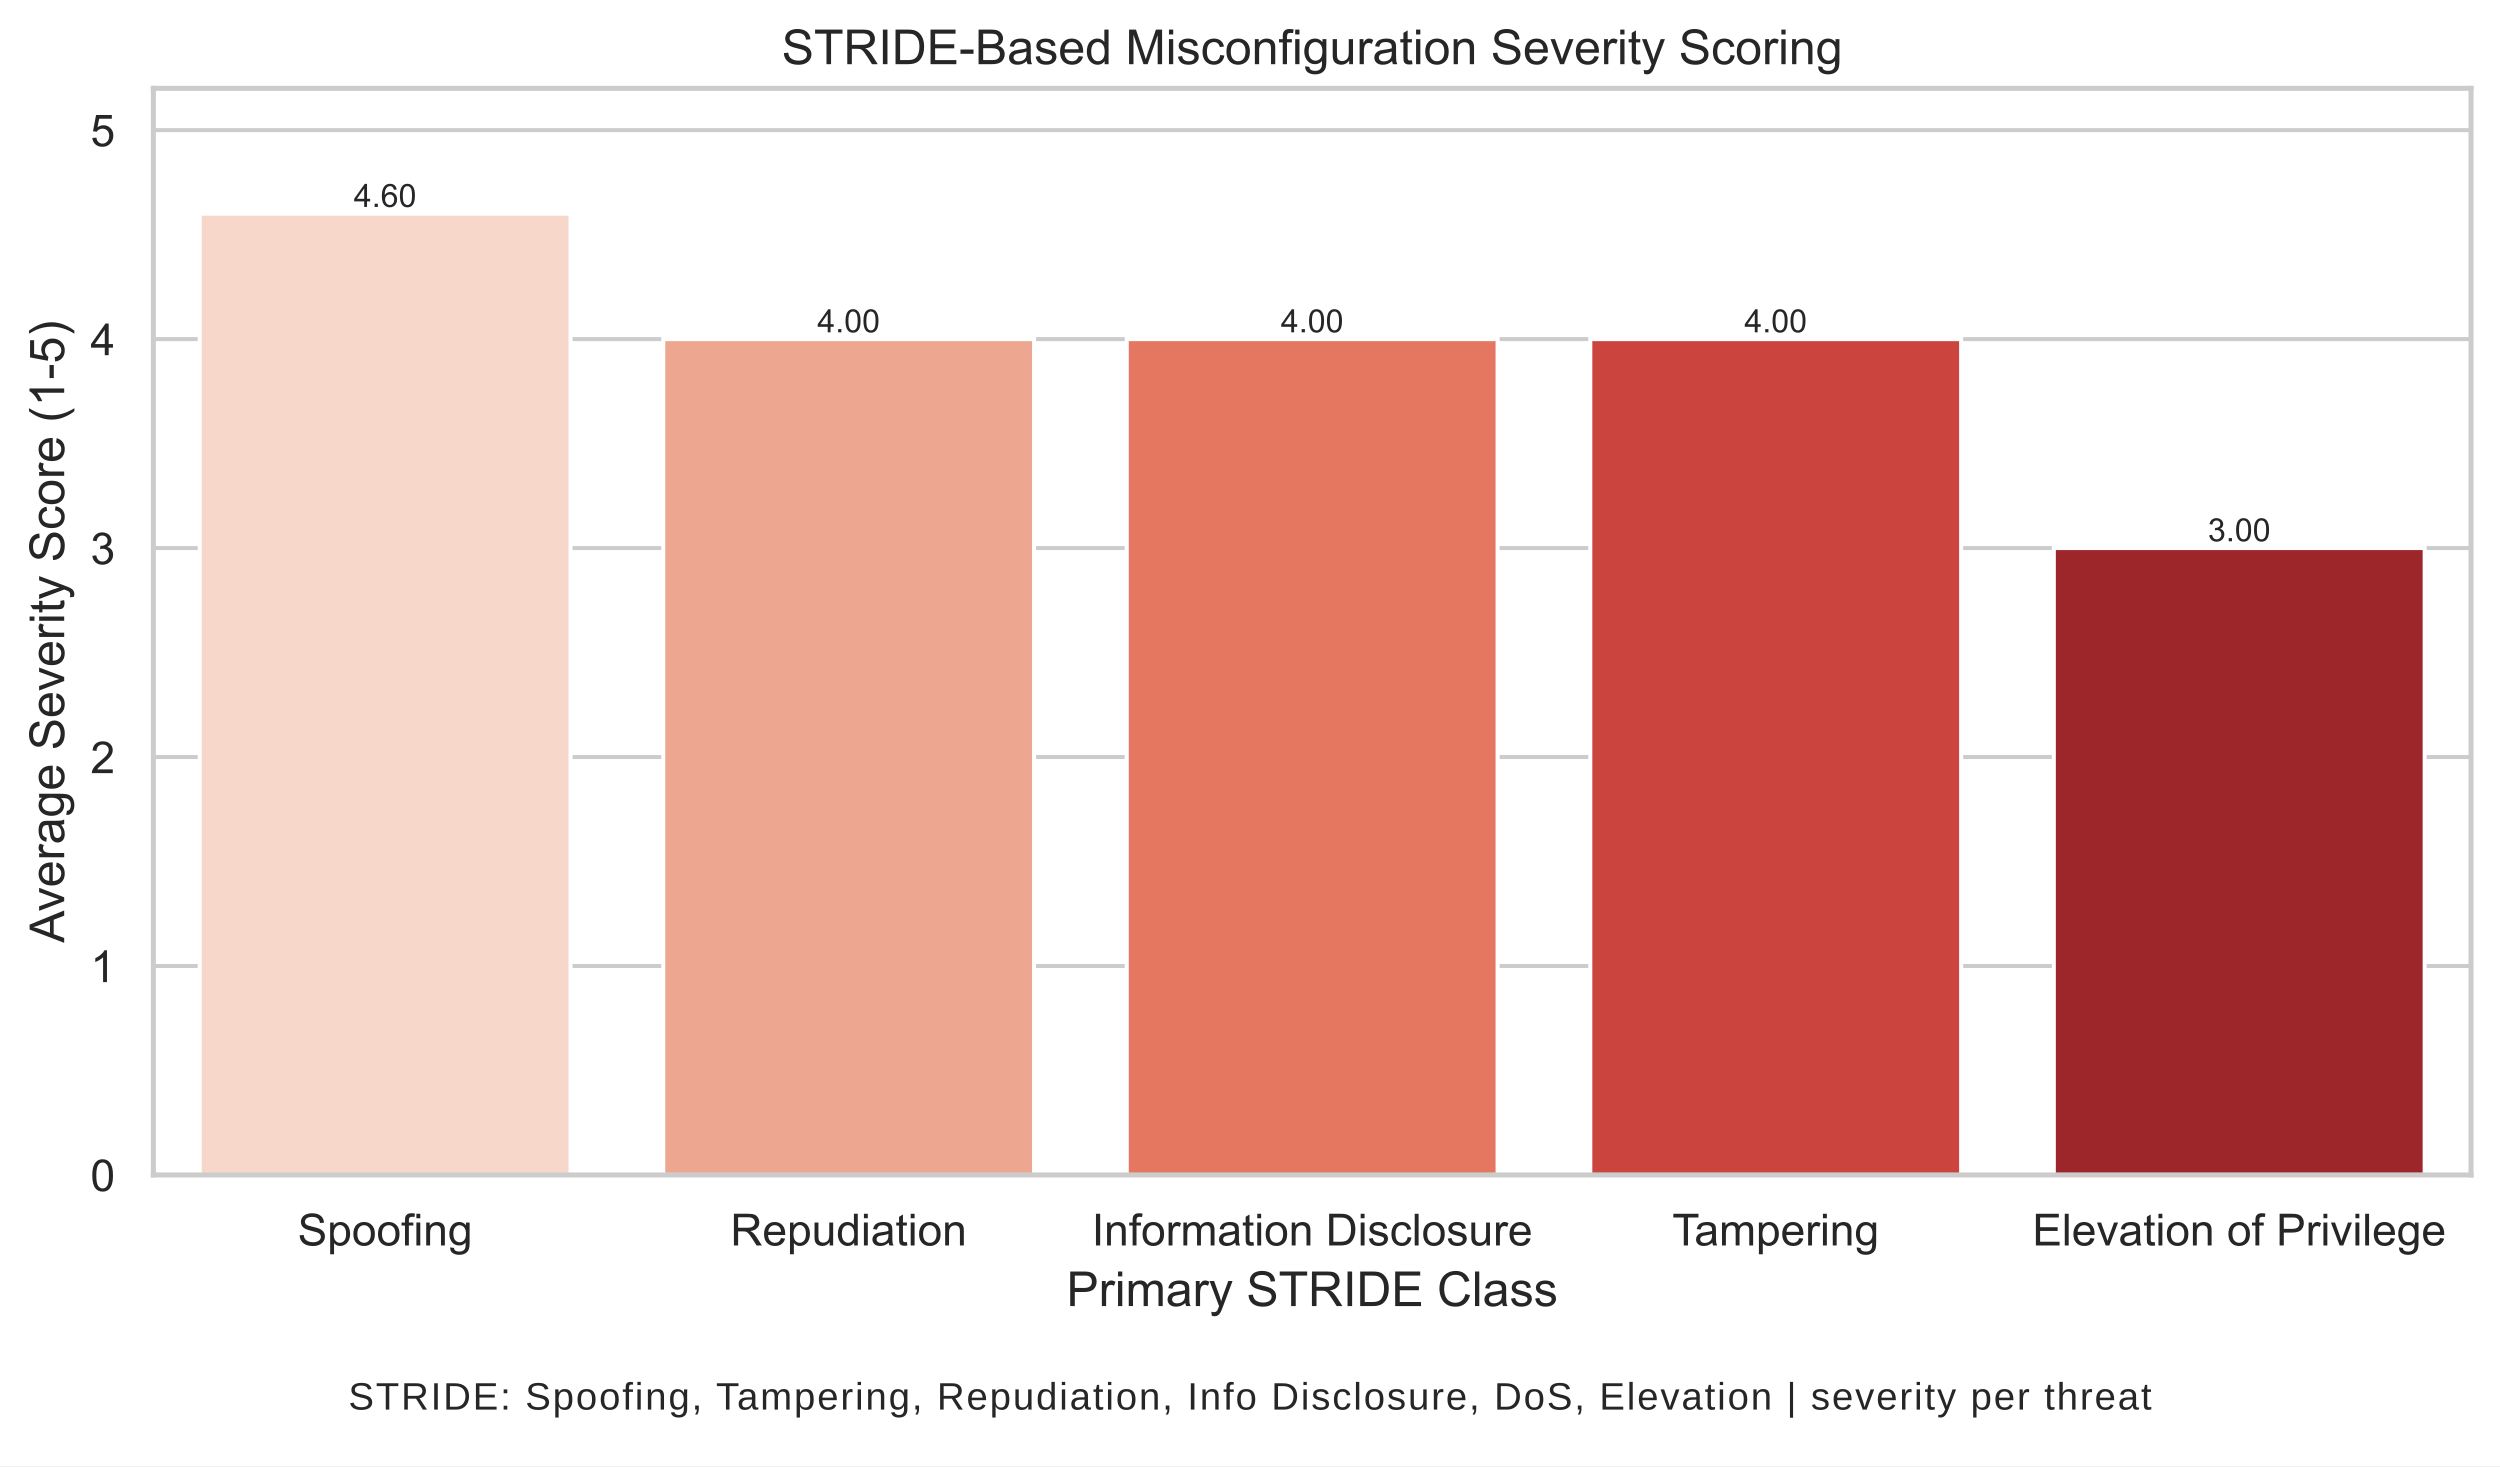
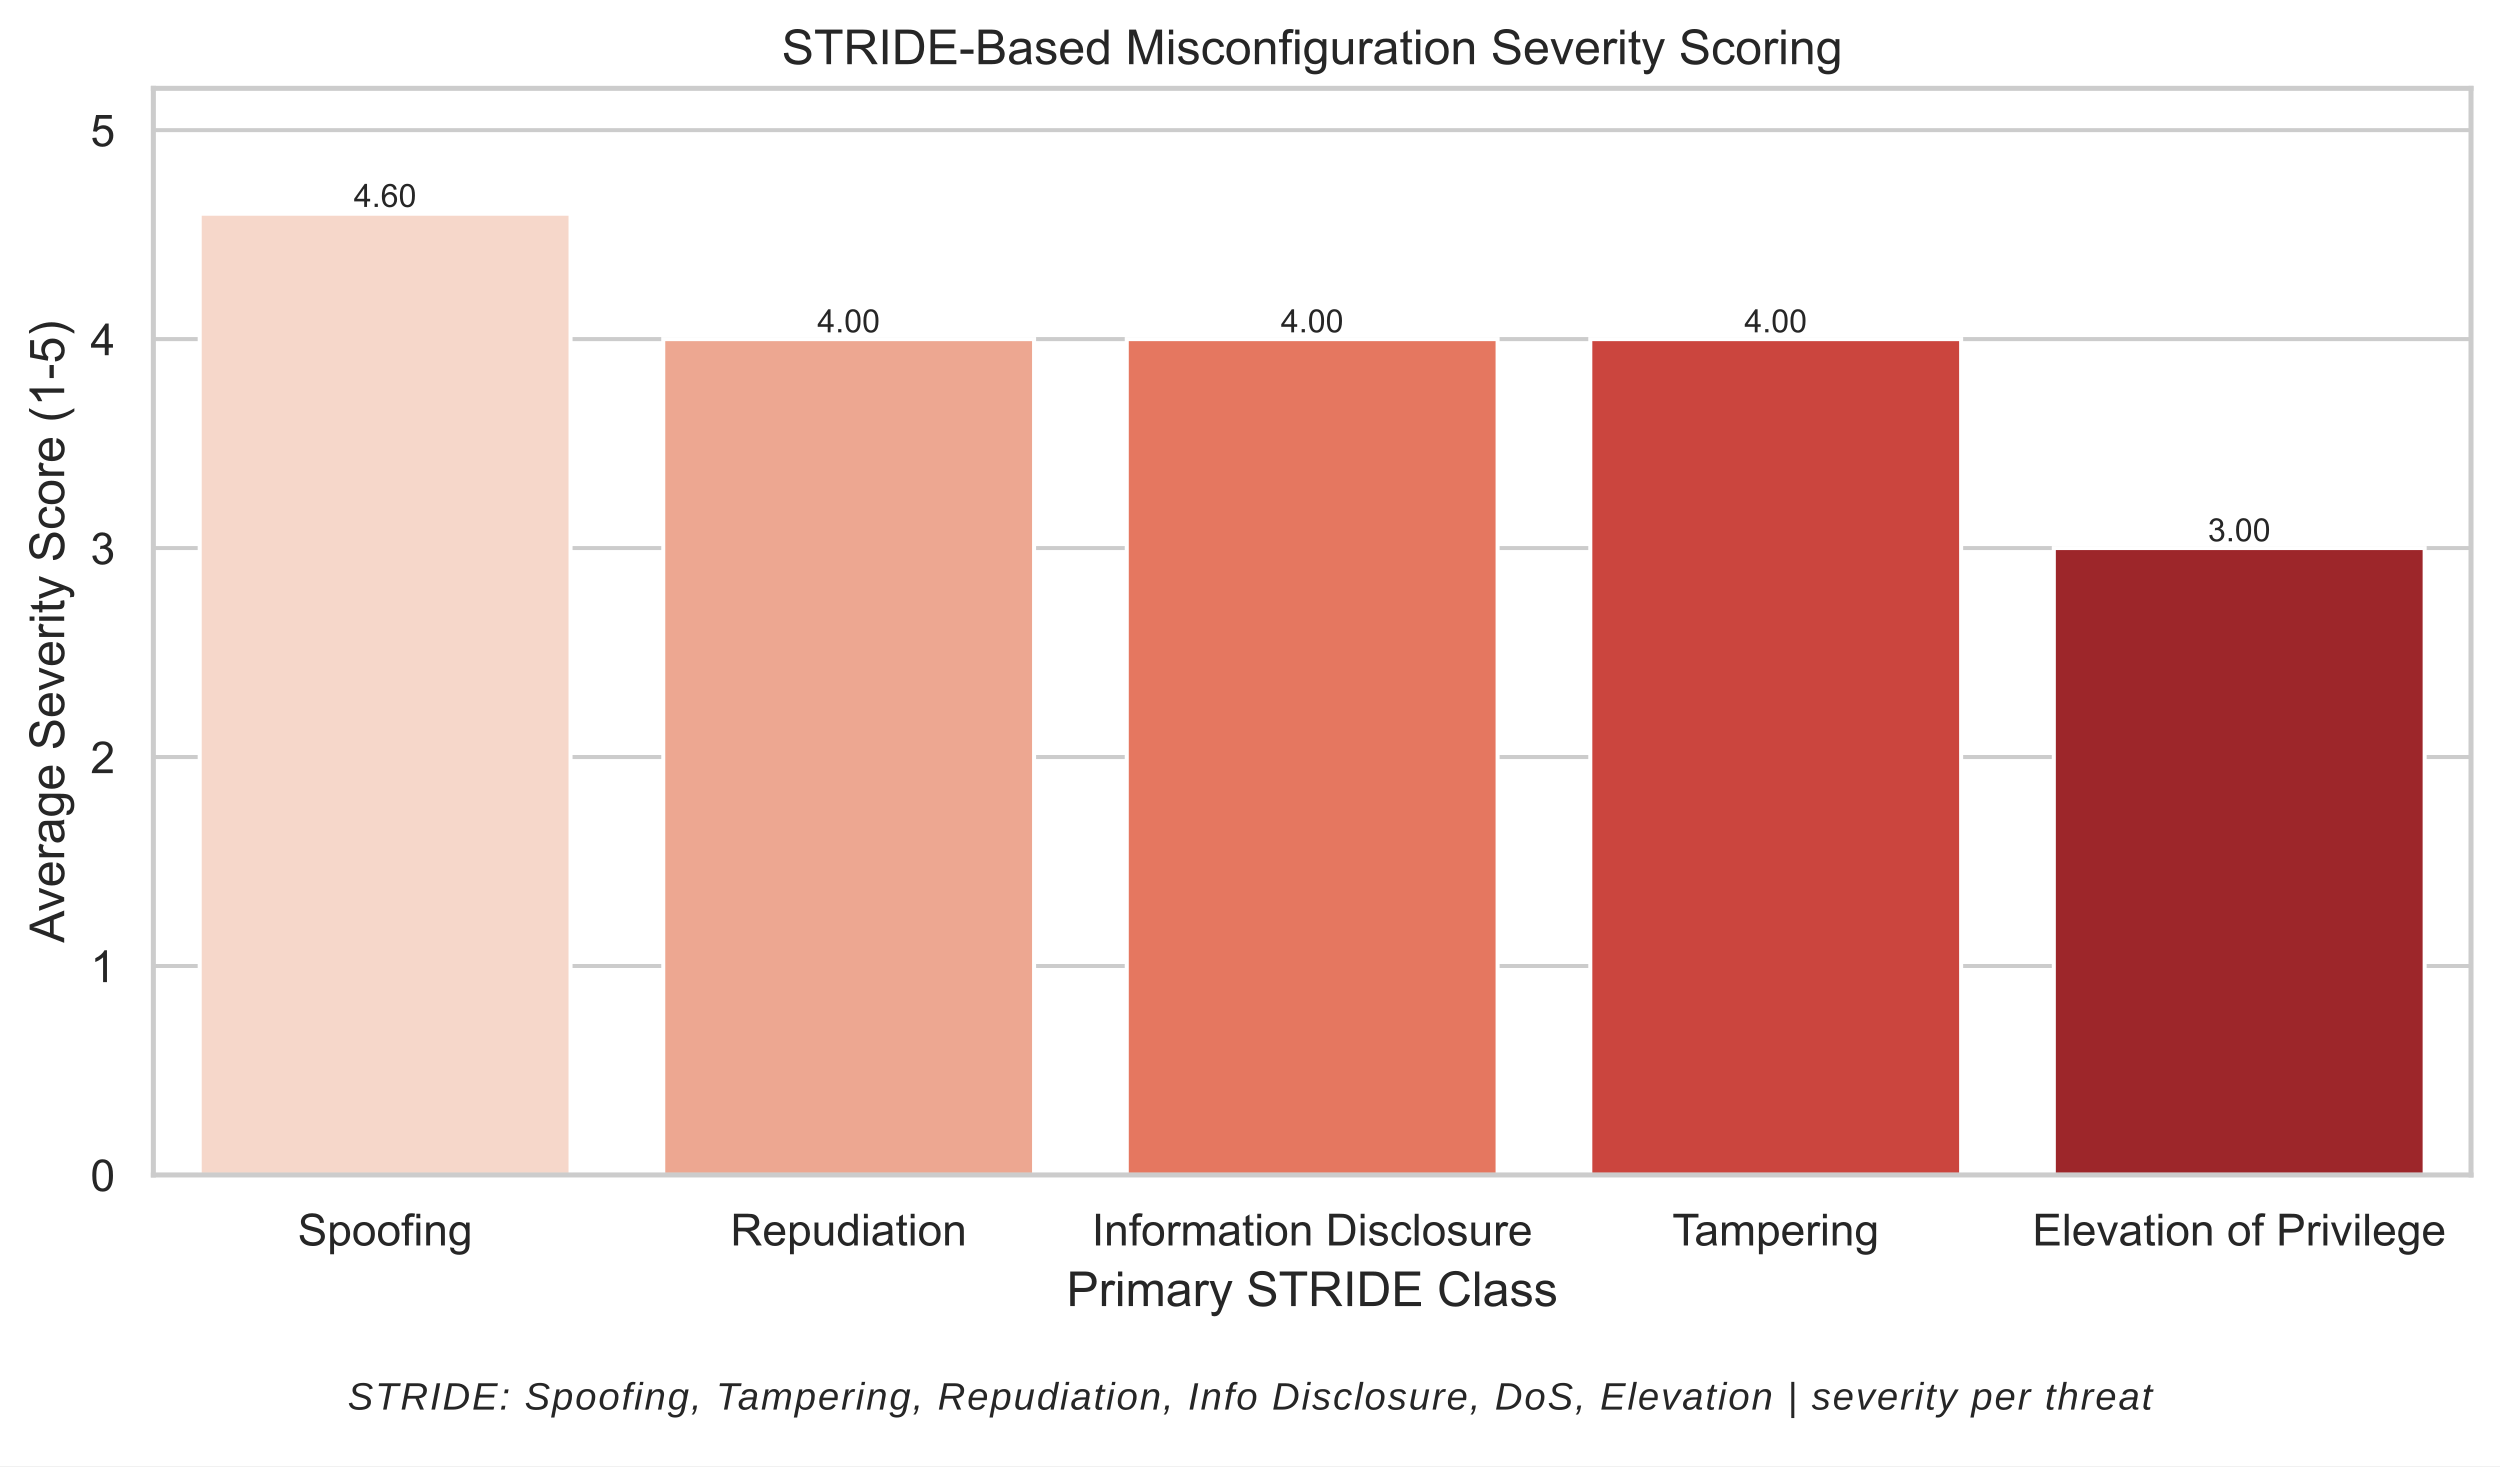
<svg xmlns="http://www.w3.org/2000/svg" xmlns:xlink="http://www.w3.org/1999/xlink" width="620.744pt" height="364.026pt" viewBox="0 0 620.744 364.026" version="1.1">
  <defs>
    <style type="text/css">*{stroke-linejoin: round; stroke-linecap: butt}</style>
  </defs>
  <g id="figure_1">
    <g id="patch_1">
      <path d="M 0 364.026  L 620.744 364.026  L 620.744 0  L 0 0  z " style="fill: #ffffff" />
    </g>
    <g id="axes_1">
      <g id="patch_2">
        <path d="M 38.079 291.74  L 613.544 291.74  L 613.544 21.936  L 38.079 21.936  z " style="fill: #ffffff" />
      </g>
      <g id="matplotlib.axis_1">
        <g id="xtick_1">
          <g id="text_1">
            <g style="fill: #262626" transform="translate(73.91427 309.2488) scale(0.11 -0.11)">
              <defs>
                <path id="ArialMT-36" d="M 288 1472  L 859 1522  Q 900 1178 1048 958  Q 1197 738 1509 602  Q 1822 466 2213 466  Q 2559 466 2825 569  Q 3091 672 3220 851  Q 3350 1031 3350 1244  Q 3350 1459 3225 1620  Q 3100 1781 2813 1891  Q 2628 1963 1997 2114  Q 1366 2266 1113 2400  Q 784 2572 623 2826  Q 463 3081 463 3397  Q 463 3744 659 4045  Q 856 4347 1234 4503  Q 1613 4659 2075 4659  Q 2584 4659 2973 4495  Q 3363 4331 3572 4012  Q 3781 3694 3797 3291  L 3216 3247  Q 3169 3681 2898 3903  Q 2628 4125 2100 4125  Q 1550 4125 1298 3923  Q 1047 3722 1047 3438  Q 1047 3191 1225 3031  Q 1400 2872 2139 2705  Q 2878 2538 3153 2413  Q 3553 2228 3743 1945  Q 3934 1663 3934 1294  Q 3934 928 3725 604  Q 3516 281 3123 101  Q 2731 -78 2241 -78  Q 1619 -78 1198 103  Q 778 284 539 648  Q 300 1013 288 1472  z " transform="scale(0.015625)" />
                <path id="ArialMT-53" d="M 422 -1272  L 422 3319  L 934 3319  L 934 2888  Q 1116 3141 1344 3267  Q 1572 3394 1897 3394  Q 2322 3394 2647 3175  Q 2972 2956 3137 2557  Q 3303 2159 3303 1684  Q 3303 1175 3120 767  Q 2938 359 2589 142  Q 2241 -75 1856 -75  Q 1575 -75 1351 44  Q 1128 163 984 344  L 984 -1272  L 422 -1272  z M 931 1641  Q 931 1000 1190 694  Q 1450 388 1819 388  Q 2194 388 2461 705  Q 2728 1022 2728 1688  Q 2728 2322 2467 2637  Q 2206 2953 1844 2953  Q 1484 2953 1207 2617  Q 931 2281 931 1641  z " transform="scale(0.015625)" />
                <path id="ArialMT-52" d="M 213 1659  Q 213 2581 725 3025  Q 1153 3394 1769 3394  Q 2453 3394 2887 2945  Q 3322 2497 3322 1706  Q 3322 1066 3130 698  Q 2938 331 2570 128  Q 2203 -75 1769 -75  Q 1072 -75 642 372  Q 213 819 213 1659  z M 791 1659  Q 791 1022 1069 705  Q 1347 388 1769 388  Q 2188 388 2466 706  Q 2744 1025 2744 1678  Q 2744 2294 2464 2611  Q 2184 2928 1769 2928  Q 1347 2928 1069 2612  Q 791 2297 791 1659  z " transform="scale(0.015625)" />
                <path id="ArialMT-49" d="M 556 0  L 556 2881  L 59 2881  L 59 3319  L 556 3319  L 556 3672  Q 556 4006 616 4169  Q 697 4388 901 4523  Q 1106 4659 1475 4659  Q 1713 4659 2000 4603  L 1916 4113  Q 1741 4144 1584 4144  Q 1328 4144 1222 4034  Q 1116 3925 1116 3625  L 1116 3319  L 1763 3319  L 1763 2881  L 1116 2881  L 1116 0  L 556 0  z " transform="scale(0.015625)" />
                <path id="ArialMT-4c" d="M 425 3934  L 425 4581  L 988 4581  L 988 3934  L 425 3934  z M 425 0  L 425 3319  L 988 3319  L 988 0  L 425 0  z " transform="scale(0.015625)" />
                <path id="ArialMT-51" d="M 422 0  L 422 3319  L 928 3319  L 928 2847  Q 1294 3394 1984 3394  Q 2284 3394 2536 3286  Q 2788 3178 2913 3003  Q 3038 2828 3088 2588  Q 3119 2431 3119 2041  L 3119 0  L 2556 0  L 2556 2019  Q 2556 2363 2490 2533  Q 2425 2703 2258 2804  Q 2091 2906 1866 2906  Q 1506 2906 1245 2678  Q 984 2450 984 1813  L 984 0  L 422 0  z " transform="scale(0.015625)" />
                <path id="ArialMT-4a" d="M 319 -275  L 866 -356  Q 900 -609 1056 -725  Q 1266 -881 1628 -881  Q 2019 -881 2231 -725  Q 2444 -569 2519 -288  Q 2563 -116 2559 434  Q 2191 0 1641 0  Q 956 0 581 494  Q 206 988 206 1678  Q 206 2153 378 2554  Q 550 2956 876 3175  Q 1203 3394 1644 3394  Q 2231 3394 2613 2919  L 2613 3319  L 3131 3319  L 3131 450  Q 3131 -325 2973 -648  Q 2816 -972 2473 -1159  Q 2131 -1347 1631 -1347  Q 1038 -1347 672 -1080  Q 306 -813 319 -275  z M 784 1719  Q 784 1066 1043 766  Q 1303 466 1694 466  Q 2081 466 2343 764  Q 2606 1063 2606 1700  Q 2606 2309 2336 2618  Q 2066 2928 1684 2928  Q 1309 2928 1046 2623  Q 784 2319 784 1719  z " transform="scale(0.015625)" />
              </defs>
              <use xlink:href="#ArialMT-36" />
              <use xlink:href="#ArialMT-53" transform="translate(66.70312 0)" />
              <use xlink:href="#ArialMT-52" transform="translate(122.3125 0)" />
              <use xlink:href="#ArialMT-52" transform="translate(177.9219 0)" />
              <use xlink:href="#ArialMT-49" transform="translate(233.5312 0)" />
              <use xlink:href="#ArialMT-4c" transform="translate(261.3125 0)" />
              <use xlink:href="#ArialMT-51" transform="translate(283.5312 0)" />
              <use xlink:href="#ArialMT-4a" transform="translate(339.1406 0)" />
            </g>
          </g>
        </g>
        <g id="xtick_2">
          <g id="text_2">
            <g style="fill: #262626" transform="translate(181.3649 309.2488) scale(0.11 -0.11)">
              <defs>
                <path id="ArialMT-35" d="M 503 0  L 503 4581  L 2534 4581  Q 3147 4581 3465 4457  Q 3784 4334 3975 4021  Q 4166 3709 4166 3331  Q 4166 2844 3850 2509  Q 3534 2175 2875 2084  Q 3116 1969 3241 1856  Q 3506 1613 3744 1247  L 4541 0  L 3778 0  L 3172 953  Q 2906 1366 2734 1584  Q 2563 1803 2427 1890  Q 2291 1978 2150 2013  Q 2047 2034 1813 2034  L 1109 2034  L 1109 0  L 503 0  z M 1109 2559  L 2413 2559  Q 2828 2559 3062 2645  Q 3297 2731 3419 2920  Q 3541 3109 3541 3331  Q 3541 3656 3305 3865  Q 3069 4075 2559 4075  L 1109 4075  L 1109 2559  z " transform="scale(0.015625)" />
                <path id="ArialMT-48" d="M 2694 1069  L 3275 997  Q 3138 488 2766 206  Q 2394 -75 1816 -75  Q 1088 -75 661 373  Q 234 822 234 1631  Q 234 2469 665 2931  Q 1097 3394 1784 3394  Q 2450 3394 2872 2941  Q 3294 2488 3294 1666  Q 3294 1616 3291 1516  L 816 1516  Q 847 969 1125 678  Q 1403 388 1819 388  Q 2128 388 2347 550  Q 2566 713 2694 1069  z M 847 1978  L 2700 1978  Q 2663 2397 2488 2606  Q 2219 2931 1791 2931  Q 1403 2931 1139 2672  Q 875 2413 847 1978  z " transform="scale(0.015625)" />
                <path id="ArialMT-58" d="M 2597 0  L 2597 488  Q 2209 -75 1544 -75  Q 1250 -75 995 37  Q 741 150 617 320  Q 494 491 444 738  Q 409 903 409 1263  L 409 3319  L 972 3319  L 972 1478  Q 972 1038 1006 884  Q 1059 663 1231 536  Q 1403 409 1656 409  Q 1909 409 2131 539  Q 2353 669 2445 892  Q 2538 1116 2538 1541  L 2538 3319  L 3100 3319  L 3100 0  L 2597 0  z " transform="scale(0.015625)" />
                <path id="ArialMT-47" d="M 2575 0  L 2575 419  Q 2259 -75 1647 -75  Q 1250 -75 917 144  Q 584 363 401 755  Q 219 1147 219 1656  Q 219 2153 384 2558  Q 550 2963 881 3178  Q 1213 3394 1622 3394  Q 1922 3394 2156 3267  Q 2391 3141 2538 2938  L 2538 4581  L 3097 4581  L 3097 0  L 2575 0  z M 797 1656  Q 797 1019 1065 703  Q 1334 388 1700 388  Q 2069 388 2326 689  Q 2584 991 2584 1609  Q 2584 2291 2321 2609  Q 2059 2928 1675 2928  Q 1300 2928 1048 2622  Q 797 2316 797 1656  z " transform="scale(0.015625)" />
                <path id="ArialMT-44" d="M 2588 409  Q 2275 144 1986 34  Q 1697 -75 1366 -75  Q 819 -75 525 192  Q 231 459 231 875  Q 231 1119 342 1320  Q 453 1522 633 1644  Q 813 1766 1038 1828  Q 1203 1872 1538 1913  Q 2219 1994 2541 2106  Q 2544 2222 2544 2253  Q 2544 2597 2384 2738  Q 2169 2928 1744 2928  Q 1347 2928 1158 2789  Q 969 2650 878 2297  L 328 2372  Q 403 2725 575 2942  Q 747 3159 1072 3276  Q 1397 3394 1825 3394  Q 2250 3394 2515 3294  Q 2781 3194 2906 3042  Q 3031 2891 3081 2659  Q 3109 2516 3109 2141  L 3109 1391  Q 3109 606 3145 398  Q 3181 191 3288 0  L 2700 0  Q 2613 175 2588 409  z M 2541 1666  Q 2234 1541 1622 1453  Q 1275 1403 1131 1340  Q 988 1278 909 1158  Q 831 1038 831 891  Q 831 666 1001 516  Q 1172 366 1500 366  Q 1825 366 2078 508  Q 2331 650 2450 897  Q 2541 1088 2541 1459  L 2541 1666  z " transform="scale(0.015625)" />
                <path id="ArialMT-57" d="M 1650 503  L 1731 6  Q 1494 -44 1306 -44  Q 1000 -44 831 53  Q 663 150 594 308  Q 525 466 525 972  L 525 2881  L 113 2881  L 113 3319  L 525 3319  L 525 4141  L 1084 4478  L 1084 3319  L 1650 3319  L 1650 2881  L 1084 2881  L 1084 941  Q 1084 700 1114 631  Q 1144 563 1211 522  Q 1278 481 1403 481  Q 1497 481 1650 503  z " transform="scale(0.015625)" />
              </defs>
              <use xlink:href="#ArialMT-35" />
              <use xlink:href="#ArialMT-48" transform="translate(72.21875 0)" />
              <use xlink:href="#ArialMT-53" transform="translate(127.8281 0)" />
              <use xlink:href="#ArialMT-58" transform="translate(183.4375 0)" />
              <use xlink:href="#ArialMT-47" transform="translate(239.0469 0)" />
              <use xlink:href="#ArialMT-4c" transform="translate(294.6562 0)" />
              <use xlink:href="#ArialMT-44" transform="translate(316.875 0)" />
              <use xlink:href="#ArialMT-57" transform="translate(372.4844 0)" />
              <use xlink:href="#ArialMT-4c" transform="translate(400.2656 0)" />
              <use xlink:href="#ArialMT-52" transform="translate(422.4844 0)" />
              <use xlink:href="#ArialMT-51" transform="translate(478.0938 0)" />
            </g>
          </g>
        </g>
        <g id="xtick_3">
          <g id="text_3">
            <g style="fill: #262626" transform="translate(271.0995 309.2488) scale(0.11 -0.11)">
              <defs>
                <path id="ArialMT-2c" d="M 597 0  L 597 4581  L 1203 4581  L 1203 0  L 597 0  z " transform="scale(0.015625)" />
                <path id="ArialMT-55" d="M 416 0  L 416 3319  L 922 3319  L 922 2816  Q 1116 3169 1280 3281  Q 1444 3394 1641 3394  Q 1925 3394 2219 3213  L 2025 2691  Q 1819 2813 1613 2813  Q 1428 2813 1281 2702  Q 1134 2591 1072 2394  Q 978 2094 978 1738  L 978 0  L 416 0  z " transform="scale(0.015625)" />
                <path id="ArialMT-50" d="M 422 0  L 422 3319  L 925 3319  L 925 2853  Q 1081 3097 1340 3245  Q 1600 3394 1931 3394  Q 2300 3394 2536 3241  Q 2772 3088 2869 2813  Q 3263 3394 3894 3394  Q 4388 3394 4653 3120  Q 4919 2847 4919 2278  L 4919 0  L 4359 0  L 4359 2091  Q 4359 2428 4304 2576  Q 4250 2725 4106 2815  Q 3963 2906 3769 2906  Q 3419 2906 3187 2673  Q 2956 2441 2956 1928  L 2956 0  L 2394 0  L 2394 2156  Q 2394 2531 2256 2718  Q 2119 2906 1806 2906  Q 1569 2906 1367 2781  Q 1166 2656 1075 2415  Q 984 2175 984 1722  L 984 0  L 422 0  z " transform="scale(0.015625)" />
                <path id="ArialMT-3" transform="scale(0.015625)" />
                <path id="ArialMT-27" d="M 494 0  L 494 4581  L 2072 4581  Q 2606 4581 2888 4516  Q 3281 4425 3559 4188  Q 3922 3881 4101 3404  Q 4281 2928 4281 2316  Q 4281 1794 4159 1391  Q 4038 988 3847 723  Q 3656 459 3429 307  Q 3203 156 2883 78  Q 2563 0 2147 0  L 494 0  z M 1100 541  L 2078 541  Q 2531 541 2789 625  Q 3047 709 3200 863  Q 3416 1078 3536 1442  Q 3656 1806 3656 2325  Q 3656 3044 3420 3430  Q 3184 3816 2847 3947  Q 2603 4041 2063 4041  L 1100 4041  L 1100 541  z " transform="scale(0.015625)" />
                <path id="ArialMT-56" d="M 197 991  L 753 1078  Q 800 744 1014 566  Q 1228 388 1613 388  Q 2000 388 2187 545  Q 2375 703 2375 916  Q 2375 1106 2209 1216  Q 2094 1291 1634 1406  Q 1016 1563 777 1677  Q 538 1791 414 1992  Q 291 2194 291 2438  Q 291 2659 392 2848  Q 494 3038 669 3163  Q 800 3259 1026 3326  Q 1253 3394 1513 3394  Q 1903 3394 2198 3281  Q 2494 3169 2634 2976  Q 2775 2784 2828 2463  L 2278 2388  Q 2241 2644 2061 2787  Q 1881 2931 1553 2931  Q 1166 2931 1000 2803  Q 834 2675 834 2503  Q 834 2394 903 2306  Q 972 2216 1119 2156  Q 1203 2125 1616 2013  Q 2213 1853 2448 1751  Q 2684 1650 2818 1456  Q 2953 1263 2953 975  Q 2953 694 2789 445  Q 2625 197 2315 61  Q 2006 -75 1616 -75  Q 969 -75 630 194  Q 291 463 197 991  z " transform="scale(0.015625)" />
                <path id="ArialMT-46" d="M 2588 1216  L 3141 1144  Q 3050 572 2676 248  Q 2303 -75 1759 -75  Q 1078 -75 664 370  Q 250 816 250 1647  Q 250 2184 428 2587  Q 606 2991 970 3192  Q 1334 3394 1763 3394  Q 2303 3394 2647 3120  Q 2991 2847 3088 2344  L 2541 2259  Q 2463 2594 2264 2762  Q 2066 2931 1784 2931  Q 1359 2931 1093 2626  Q 828 2322 828 1663  Q 828 994 1084 691  Q 1341 388 1753 388  Q 2084 388 2306 591  Q 2528 794 2588 1216  z " transform="scale(0.015625)" />
                <path id="ArialMT-4f" d="M 409 0  L 409 4581  L 972 4581  L 972 0  L 409 0  z " transform="scale(0.015625)" />
              </defs>
              <use xlink:href="#ArialMT-2c" />
              <use xlink:href="#ArialMT-51" transform="translate(27.78125 0)" />
              <use xlink:href="#ArialMT-49" transform="translate(83.39062 0)" />
              <use xlink:href="#ArialMT-52" transform="translate(111.1719 0)" />
              <use xlink:href="#ArialMT-55" transform="translate(166.7812 0)" />
              <use xlink:href="#ArialMT-50" transform="translate(200.0781 0)" />
              <use xlink:href="#ArialMT-44" transform="translate(283.375 0)" />
              <use xlink:href="#ArialMT-57" transform="translate(338.9844 0)" />
              <use xlink:href="#ArialMT-4c" transform="translate(366.7656 0)" />
              <use xlink:href="#ArialMT-52" transform="translate(388.9844 0)" />
              <use xlink:href="#ArialMT-51" transform="translate(444.5938 0)" />
              <use xlink:href="#ArialMT-3" transform="translate(500.2031 0)" />
              <use xlink:href="#ArialMT-27" transform="translate(527.9844 0)" />
              <use xlink:href="#ArialMT-4c" transform="translate(600.2031 0)" />
              <use xlink:href="#ArialMT-56" transform="translate(622.4219 0)" />
              <use xlink:href="#ArialMT-46" transform="translate(672.4219 0)" />
              <use xlink:href="#ArialMT-4f" transform="translate(722.4219 0)" />
              <use xlink:href="#ArialMT-52" transform="translate(744.6406 0)" />
              <use xlink:href="#ArialMT-56" transform="translate(800.25 0)" />
              <use xlink:href="#ArialMT-58" transform="translate(850.25 0)" />
              <use xlink:href="#ArialMT-55" transform="translate(905.8594 0)" />
              <use xlink:href="#ArialMT-48" transform="translate(939.1562 0)" />
            </g>
          </g>
        </g>
        <g id="xtick_4">
          <g id="text_4">
            <g style="fill: #262626" transform="translate(415.2274 309.2488) scale(0.11 -0.11)">
              <defs>
                <path id="ArialMT-37" d="M 1659 0  L 1659 4041  L 150 4041  L 150 4581  L 3781 4581  L 3781 4041  L 2266 4041  L 2266 0  L 1659 0  z " transform="scale(0.015625)" />
              </defs>
              <use xlink:href="#ArialMT-37" />
              <use xlink:href="#ArialMT-44" transform="translate(50 0)" />
              <use xlink:href="#ArialMT-50" transform="translate(105.6094 0)" />
              <use xlink:href="#ArialMT-53" transform="translate(188.9062 0)" />
              <use xlink:href="#ArialMT-48" transform="translate(244.5156 0)" />
              <use xlink:href="#ArialMT-55" transform="translate(300.125 0)" />
              <use xlink:href="#ArialMT-4c" transform="translate(333.4219 0)" />
              <use xlink:href="#ArialMT-51" transform="translate(355.6406 0)" />
              <use xlink:href="#ArialMT-4a" transform="translate(411.25 0)" />
            </g>
          </g>
        </g>
        <g id="xtick_5">
          <g id="text_5">
            <g style="fill: #262626" transform="translate(504.6389 309.2488) scale(0.11 -0.11)">
              <defs>
                <path id="ArialMT-28" d="M 506 0  L 506 4581  L 3819 4581  L 3819 4041  L 1113 4041  L 1113 2638  L 3647 2638  L 3647 2100  L 1113 2100  L 1113 541  L 3925 541  L 3925 0  L 506 0  z " transform="scale(0.015625)" />
                <path id="ArialMT-59" d="M 1344 0  L 81 3319  L 675 3319  L 1388 1331  Q 1503 1009 1600 663  Q 1675 925 1809 1294  L 2547 3319  L 3125 3319  L 1869 0  L 1344 0  z " transform="scale(0.015625)" />
                <path id="ArialMT-33" d="M 494 0  L 494 4581  L 2222 4581  Q 2678 4581 2919 4538  Q 3256 4481 3484 4323  Q 3713 4166 3852 3881  Q 3991 3597 3991 3256  Q 3991 2672 3619 2267  Q 3247 1863 2275 1863  L 1100 1863  L 1100 0  L 494 0  z M 1100 2403  L 2284 2403  Q 2872 2403 3119 2622  Q 3366 2841 3366 3238  Q 3366 3525 3220 3729  Q 3075 3934 2838 4000  Q 2684 4041 2272 4041  L 1100 4041  L 1100 2403  z " transform="scale(0.015625)" />
              </defs>
              <use xlink:href="#ArialMT-28" />
              <use xlink:href="#ArialMT-4f" transform="translate(66.70312 0)" />
              <use xlink:href="#ArialMT-48" transform="translate(88.92188 0)" />
              <use xlink:href="#ArialMT-59" transform="translate(144.5312 0)" />
              <use xlink:href="#ArialMT-44" transform="translate(194.5312 0)" />
              <use xlink:href="#ArialMT-57" transform="translate(250.1406 0)" />
              <use xlink:href="#ArialMT-4c" transform="translate(277.9219 0)" />
              <use xlink:href="#ArialMT-52" transform="translate(300.1406 0)" />
              <use xlink:href="#ArialMT-51" transform="translate(355.75 0)" />
              <use xlink:href="#ArialMT-3" transform="translate(411.3594 0)" />
              <use xlink:href="#ArialMT-52" transform="translate(439.1406 0)" />
              <use xlink:href="#ArialMT-49" transform="translate(494.75 0)" />
              <use xlink:href="#ArialMT-3" transform="translate(522.5312 0)" />
              <use xlink:href="#ArialMT-33" transform="translate(550.3125 0)" />
              <use xlink:href="#ArialMT-55" transform="translate(617.0156 0)" />
              <use xlink:href="#ArialMT-4c" transform="translate(650.3125 0)" />
              <use xlink:href="#ArialMT-59" transform="translate(672.5312 0)" />
              <use xlink:href="#ArialMT-4c" transform="translate(722.5312 0)" />
              <use xlink:href="#ArialMT-4f" transform="translate(744.75 0)" />
              <use xlink:href="#ArialMT-48" transform="translate(766.9688 0)" />
              <use xlink:href="#ArialMT-4a" transform="translate(822.5781 0)" />
              <use xlink:href="#ArialMT-48" transform="translate(878.1875 0)" />
            </g>
          </g>
        </g>
        <g id="text_6">
          <g style="fill: #262626" transform="translate(264.8076 324.3003) scale(0.12 -0.12)">
            <defs>
              <path id="ArialMT-5c" d="M 397 -1278  L 334 -750  Q 519 -800 656 -800  Q 844 -800 956 -737  Q 1069 -675 1141 -563  Q 1194 -478 1313 -144  Q 1328 -97 1363 -6  L 103 3319  L 709 3319  L 1400 1397  Q 1534 1031 1641 628  Q 1738 1016 1872 1384  L 2581 3319  L 3144 3319  L 1881 -56  Q 1678 -603 1566 -809  Q 1416 -1088 1222 -1217  Q 1028 -1347 759 -1347  Q 597 -1347 397 -1278  z " transform="scale(0.015625)" />
              <path id="ArialMT-26" d="M 3763 1606  L 4369 1453  Q 4178 706 3683 314  Q 3188 -78 2472 -78  Q 1731 -78 1267 223  Q 803 525 561 1097  Q 319 1669 319 2325  Q 319 3041 592 3573  Q 866 4106 1370 4382  Q 1875 4659 2481 4659  Q 3169 4659 3637 4309  Q 4106 3959 4291 3325  L 3694 3184  Q 3534 3684 3231 3912  Q 2928 4141 2469 4141  Q 1941 4141 1586 3887  Q 1231 3634 1087 3207  Q 944 2781 944 2328  Q 944 1744 1114 1308  Q 1284 872 1643 656  Q 2003 441 2422 441  Q 2931 441 3284 734  Q 3638 1028 3763 1606  z " transform="scale(0.015625)" />
            </defs>
            <use xlink:href="#ArialMT-33" />
            <use xlink:href="#ArialMT-55" transform="translate(66.70312 0)" />
            <use xlink:href="#ArialMT-4c" transform="translate(100 0)" />
            <use xlink:href="#ArialMT-50" transform="translate(122.2188 0)" />
            <use xlink:href="#ArialMT-44" transform="translate(205.5156 0)" />
            <use xlink:href="#ArialMT-55" transform="translate(261.125 0)" />
            <use xlink:href="#ArialMT-5c" transform="translate(294.4219 0)" />
            <use xlink:href="#ArialMT-3" transform="translate(344.4219 0)" />
            <use xlink:href="#ArialMT-36" transform="translate(372.2031 0)" />
            <use xlink:href="#ArialMT-37" transform="translate(438.9062 0)" />
            <use xlink:href="#ArialMT-35" transform="translate(499.9844 0)" />
            <use xlink:href="#ArialMT-2c" transform="translate(572.2031 0)" />
            <use xlink:href="#ArialMT-27" transform="translate(599.9844 0)" />
            <use xlink:href="#ArialMT-28" transform="translate(672.2031 0)" />
            <use xlink:href="#ArialMT-3" transform="translate(738.9062 0)" />
            <use xlink:href="#ArialMT-26" transform="translate(766.6875 0)" />
            <use xlink:href="#ArialMT-4f" transform="translate(838.9062 0)" />
            <use xlink:href="#ArialMT-44" transform="translate(861.125 0)" />
            <use xlink:href="#ArialMT-56" transform="translate(916.7344 0)" />
            <use xlink:href="#ArialMT-56" transform="translate(966.7344 0)" />
          </g>
        </g>
      </g>
      <g id="matplotlib.axis_2">
        <g id="ytick_1">
          <g id="line2d_1">
            <path d="M 38.079 291.74  L 613.544 291.74  " clip-path="url(#pe6b3392473)" style="fill: none; stroke: #cccccc; stroke-linecap: round" />
          </g>
          <g id="text_7">
            <g style="fill: #262626" transform="translate(22.46195 295.7446) scale(0.11 -0.11)">
              <defs>
                <path id="ArialMT-13" d="M 266 2259  Q 266 3072 433 3567  Q 600 4063 929 4331  Q 1259 4600 1759 4600  Q 2128 4600 2406 4451  Q 2684 4303 2865 4023  Q 3047 3744 3150 3342  Q 3253 2941 3253 2259  Q 3253 1453 3087 958  Q 2922 463 2592 192  Q 2263 -78 1759 -78  Q 1097 -78 719 397  Q 266 969 266 2259  z M 844 2259  Q 844 1131 1108 757  Q 1372 384 1759 384  Q 2147 384 2411 759  Q 2675 1134 2675 2259  Q 2675 3391 2411 3762  Q 2147 4134 1753 4134  Q 1366 4134 1134 3806  Q 844 3388 844 2259  z " transform="scale(0.015625)" />
              </defs>
              <use xlink:href="#ArialMT-13" />
            </g>
          </g>
        </g>
        <g id="ytick_2">
          <g id="line2d_2">
            <path d="M 38.079 239.855  L 613.544 239.855  " clip-path="url(#pe6b3392473)" style="fill: none; stroke: #cccccc; stroke-linecap: round" />
          </g>
          <g id="text_8">
            <g style="fill: #262626" transform="translate(22.46195 243.8592) scale(0.11 -0.11)">
              <defs>
                <path id="ArialMT-14" d="M 2384 0  L 1822 0  L 1822 3584  Q 1619 3391 1289 3197  Q 959 3003 697 2906  L 697 3450  Q 1169 3672 1522 3987  Q 1875 4303 2022 4600  L 2384 4600  L 2384 0  z " transform="scale(0.015625)" />
              </defs>
              <use xlink:href="#ArialMT-14" />
            </g>
          </g>
        </g>
        <g id="ytick_3">
          <g id="line2d_3">
            <path d="M 38.079 187.97  L 613.544 187.97  " clip-path="url(#pe6b3392473)" style="fill: none; stroke: #cccccc; stroke-linecap: round" />
          </g>
          <g id="text_9">
            <g style="fill: #262626" transform="translate(22.46195 191.9738) scale(0.11 -0.11)">
              <defs>
                <path id="ArialMT-15" d="M 3222 541  L 3222 0  L 194 0  Q 188 203 259 391  Q 375 700 629 1000  Q 884 1300 1366 1694  Q 2113 2306 2375 2664  Q 2638 3022 2638 3341  Q 2638 3675 2398 3904  Q 2159 4134 1775 4134  Q 1369 4134 1125 3890  Q 881 3647 878 3216  L 300 3275  Q 359 3922 746 4261  Q 1134 4600 1788 4600  Q 2447 4600 2831 4234  Q 3216 3869 3216 3328  Q 3216 3053 3103 2787  Q 2991 2522 2730 2228  Q 2469 1934 1863 1422  Q 1356 997 1212 845  Q 1069 694 975 541  L 3222 541  z " transform="scale(0.015625)" />
              </defs>
              <use xlink:href="#ArialMT-15" />
            </g>
          </g>
        </g>
        <g id="ytick_4">
          <g id="line2d_4">
            <path d="M 38.079 136.084  L 613.544 136.084  " clip-path="url(#pe6b3392473)" style="fill: none; stroke: #cccccc; stroke-linecap: round" />
          </g>
          <g id="text_10">
            <g style="fill: #262626" transform="translate(22.46195 140.0884) scale(0.11 -0.11)">
              <defs>
                <path id="ArialMT-16" d="M 269 1209  L 831 1284  Q 928 806 1161 595  Q 1394 384 1728 384  Q 2125 384 2398 659  Q 2672 934 2672 1341  Q 2672 1728 2419 1979  Q 2166 2231 1775 2231  Q 1616 2231 1378 2169  L 1441 2663  Q 1497 2656 1531 2656  Q 1891 2656 2178 2843  Q 2466 3031 2466 3422  Q 2466 3731 2256 3934  Q 2047 4138 1716 4138  Q 1388 4138 1169 3931  Q 950 3725 888 3313  L 325 3413  Q 428 3978 793 4289  Q 1159 4600 1703 4600  Q 2078 4600 2393 4439  Q 2709 4278 2876 4000  Q 3044 3722 3044 3409  Q 3044 3113 2884 2869  Q 2725 2625 2413 2481  Q 2819 2388 3044 2092  Q 3269 1797 3269 1353  Q 3269 753 2831 336  Q 2394 -81 1725 -81  Q 1122 -81 723 278  Q 325 638 269 1209  z " transform="scale(0.015625)" />
              </defs>
              <use xlink:href="#ArialMT-16" />
            </g>
          </g>
        </g>
        <g id="ytick_5">
          <g id="line2d_5">
            <path d="M 38.079 84.199  L 613.544 84.199  " clip-path="url(#pe6b3392473)" style="fill: none; stroke: #cccccc; stroke-linecap: round" />
          </g>
          <g id="text_11">
            <g style="fill: #262626" transform="translate(22.46195 88.20298) scale(0.11 -0.11)">
              <defs>
                <path id="ArialMT-17" d="M 2069 0  L 2069 1097  L 81 1097  L 81 1613  L 2172 4581  L 2631 4581  L 2631 1613  L 3250 1613  L 3250 1097  L 2631 1097  L 2631 0  L 2069 0  z M 2069 1613  L 2069 3678  L 634 1613  L 2069 1613  z " transform="scale(0.015625)" />
              </defs>
              <use xlink:href="#ArialMT-17" />
            </g>
          </g>
        </g>
        <g id="ytick_6">
          <g id="line2d_6">
            <path d="M 38.079 32.313  L 613.544 32.313  " clip-path="url(#pe6b3392473)" style="fill: none; stroke: #cccccc; stroke-linecap: round" />
          </g>
          <g id="text_12">
            <g style="fill: #262626" transform="translate(22.46195 36.31756) scale(0.11 -0.11)">
              <defs>
                <path id="ArialMT-18" d="M 266 1200  L 856 1250  Q 922 819 1161 601  Q 1400 384 1738 384  Q 2144 384 2425 690  Q 2706 997 2706 1503  Q 2706 1984 2436 2262  Q 2166 2541 1728 2541  Q 1456 2541 1237 2417  Q 1019 2294 894 2097  L 366 2166  L 809 4519  L 3088 4519  L 3088 3981  L 1259 3981  L 1013 2750  Q 1425 3038 1878 3038  Q 2478 3038 2890 2622  Q 3303 2206 3303 1553  Q 3303 931 2941 478  Q 2500 -78 1738 -78  Q 1113 -78 717 272  Q 322 622 266 1200  z " transform="scale(0.015625)" />
              </defs>
              <use xlink:href="#ArialMT-18" />
            </g>
          </g>
        </g>
        <g id="text_13">
          <g style="fill: #262626" transform="translate(15.93633 234.0893) rotate(-90) scale(0.12 -0.12)">
            <defs>
              <path id="ArialMT-24" d="M -9 0  L 1750 4581  L 2403 4581  L 4278 0  L 3588 0  L 3053 1388  L 1138 1388  L 634 0  L -9 0  z M 1313 1881  L 2866 1881  L 2388 3150  Q 2169 3728 2063 4100  Q 1975 3659 1816 3225  L 1313 1881  z " transform="scale(0.015625)" />
              <path id="ArialMT-b" d="M 1497 -1347  Q 1031 -759 709 28  Q 388 816 388 1659  Q 388 2403 628 3084  Q 909 3875 1497 4659  L 1900 4659  Q 1522 4009 1400 3731  Q 1209 3300 1100 2831  Q 966 2247 966 1656  Q 966 153 1900 -1347  L 1497 -1347  z " transform="scale(0.015625)" />
              <path id="ArialMT-10" d="M 203 1375  L 203 1941  L 1931 1941  L 1931 1375  L 203 1375  z " transform="scale(0.015625)" />
              <path id="ArialMT-c" d="M 791 -1347  L 388 -1347  Q 1322 153 1322 1656  Q 1322 2244 1188 2822  Q 1081 3291 891 3722  Q 769 4003 388 4659  L 791 4659  Q 1378 3875 1659 3084  Q 1900 2403 1900 1659  Q 1900 816 1576 28  Q 1253 -759 791 -1347  z " transform="scale(0.015625)" />
            </defs>
            <use xlink:href="#ArialMT-24" />
            <use xlink:href="#ArialMT-59" transform="translate(64.89062 0)" />
            <use xlink:href="#ArialMT-48" transform="translate(114.8906 0)" />
            <use xlink:href="#ArialMT-55" transform="translate(170.5 0)" />
            <use xlink:href="#ArialMT-44" transform="translate(203.7969 0)" />
            <use xlink:href="#ArialMT-4a" transform="translate(259.4062 0)" />
            <use xlink:href="#ArialMT-48" transform="translate(315.0156 0)" />
            <use xlink:href="#ArialMT-3" transform="translate(370.625 0)" />
            <use xlink:href="#ArialMT-36" transform="translate(398.4062 0)" />
            <use xlink:href="#ArialMT-48" transform="translate(465.1094 0)" />
            <use xlink:href="#ArialMT-59" transform="translate(520.7188 0)" />
            <use xlink:href="#ArialMT-48" transform="translate(570.7188 0)" />
            <use xlink:href="#ArialMT-55" transform="translate(626.3281 0)" />
            <use xlink:href="#ArialMT-4c" transform="translate(659.625 0)" />
            <use xlink:href="#ArialMT-57" transform="translate(681.8438 0)" />
            <use xlink:href="#ArialMT-5c" transform="translate(709.625 0)" />
            <use xlink:href="#ArialMT-3" transform="translate(759.625 0)" />
            <use xlink:href="#ArialMT-36" transform="translate(787.4062 0)" />
            <use xlink:href="#ArialMT-46" transform="translate(854.1094 0)" />
            <use xlink:href="#ArialMT-52" transform="translate(904.1094 0)" />
            <use xlink:href="#ArialMT-55" transform="translate(959.7188 0)" />
            <use xlink:href="#ArialMT-48" transform="translate(993.0156 0)" />
            <use xlink:href="#ArialMT-3" transform="translate(1048.625 0)" />
            <use xlink:href="#ArialMT-b" transform="translate(1076.406 0)" />
            <use xlink:href="#ArialMT-14" transform="translate(1109.703 0)" />
            <use xlink:href="#ArialMT-10" transform="translate(1165.312 0)" />
            <use xlink:href="#ArialMT-18" transform="translate(1198.609 0)" />
            <use xlink:href="#ArialMT-c" transform="translate(1254.219 0)" />
          </g>
        </g>
      </g>
      <g id="patch_3">
        <path d="M 49.588 291.74  L 141.663 291.74  L 141.663 53.068  L 49.588 53.068  z " clip-path="url(#pe6b3392473)" style="fill: #f6d7ca; stroke: #ffffff; stroke-linejoin: miter" />
      </g>
      <g id="patch_4">
        <path d="M 164.681 291.74  L 256.756 291.74  L 256.756 84.199  L 164.681 84.199  z " clip-path="url(#pe6b3392473)" style="fill: #eda791; stroke: #ffffff; stroke-linejoin: miter" />
      </g>
      <g id="patch_5">
        <path d="M 279.774 291.74  L 371.849 291.74  L 371.849 84.199  L 279.774 84.199  z " clip-path="url(#pe6b3392473)" style="fill: #e57760; stroke: #ffffff; stroke-linejoin: miter" />
      </g>
      <g id="patch_6">
        <path d="M 394.867 291.74  L 486.942 291.74  L 486.942 84.199  L 394.867 84.199  z " clip-path="url(#pe6b3392473)" style="fill: #cb453e; stroke: #ffffff; stroke-linejoin: miter" />
      </g>
      <g id="patch_7">
        <path d="M 509.961 291.74  L 602.035 291.74  L 602.035 136.084  L 509.961 136.084  z " clip-path="url(#pe6b3392473)" style="fill: #9d262a; stroke: #ffffff; stroke-linejoin: miter" />
      </g>
      <g id="line2d_7">
        <path clip-path="url(#pe6b3392473)" style="fill: none; stroke: #424242; stroke-width: 2.25; stroke-linecap: round" />
      </g>
      <g id="line2d_8">
        <path clip-path="url(#pe6b3392473)" style="fill: none; stroke: #424242; stroke-width: 2.25; stroke-linecap: round" />
      </g>
      <g id="line2d_9">
        <path clip-path="url(#pe6b3392473)" style="fill: none; stroke: #424242; stroke-width: 2.25; stroke-linecap: round" />
      </g>
      <g id="line2d_10">
        <path clip-path="url(#pe6b3392473)" style="fill: none; stroke: #424242; stroke-width: 2.25; stroke-linecap: round" />
      </g>
      <g id="line2d_11">
        <path clip-path="url(#pe6b3392473)" style="fill: none; stroke: #424242; stroke-width: 2.25; stroke-linecap: round" />
      </g>
      <g id="patch_8">
        <path d="M 38.079 291.74  L 38.079 21.936  " style="fill: none; stroke: #cccccc; stroke-width: 1.25; stroke-linejoin: miter; stroke-linecap: square" />
      </g>
      <g id="patch_9">
        <path d="M 613.544 291.74  L 613.544 21.936  " style="fill: none; stroke: #cccccc; stroke-width: 1.25; stroke-linejoin: miter; stroke-linecap: square" />
      </g>
      <g id="patch_10">
        <path d="M 38.079 291.74  L 613.544 291.74  " style="fill: none; stroke: #cccccc; stroke-width: 1.25; stroke-linejoin: miter; stroke-linecap: square" />
      </g>
      <g id="patch_11">
        <path d="M 38.079 21.936  L 613.544 21.936  " style="fill: none; stroke: #cccccc; stroke-width: 1.25; stroke-linejoin: miter; stroke-linecap: square" />
      </g>
      <g id="text_14">
        <g style="fill: #262626" transform="translate(87.84114 51.38398) scale(0.08 -0.08)">
          <defs>
            <path id="ArialMT-11" d="M 581 0  L 581 641  L 1222 641  L 1222 0  L 581 0  z " transform="scale(0.015625)" />
            <path id="ArialMT-19" d="M 3184 3459  L 2625 3416  Q 2550 3747 2413 3897  Q 2184 4138 1850 4138  Q 1581 4138 1378 3988  Q 1113 3794 959 3422  Q 806 3050 800 2363  Q 1003 2672 1297 2822  Q 1591 2972 1913 2972  Q 2475 2972 2870 2558  Q 3266 2144 3266 1488  Q 3266 1056 3080 686  Q 2894 316 2569 119  Q 2244 -78 1831 -78  Q 1128 -78 684 439  Q 241 956 241 2144  Q 241 3472 731 4075  Q 1159 4600 1884 4600  Q 2425 4600 2770 4297  Q 3116 3994 3184 3459  z M 888 1484  Q 888 1194 1011 928  Q 1134 663 1356 523  Q 1578 384 1822 384  Q 2178 384 2434 671  Q 2691 959 2691 1453  Q 2691 1928 2437 2201  Q 2184 2475 1800 2475  Q 1419 2475 1153 2201  Q 888 1928 888 1484  z " transform="scale(0.015625)" />
          </defs>
          <use xlink:href="#ArialMT-17" />
          <use xlink:href="#ArialMT-11" transform="translate(55.60938 0)" />
          <use xlink:href="#ArialMT-19" transform="translate(83.39062 0)" />
          <use xlink:href="#ArialMT-13" transform="translate(139 0)" />
        </g>
      </g>
      <g id="text_15">
        <g style="fill: #262626" transform="translate(202.9342 82.51523) scale(0.08 -0.08)">
          <use xlink:href="#ArialMT-17" />
          <use xlink:href="#ArialMT-11" transform="translate(55.60938 0)" />
          <use xlink:href="#ArialMT-13" transform="translate(83.39062 0)" />
          <use xlink:href="#ArialMT-13" transform="translate(139 0)" />
        </g>
      </g>
      <g id="text_16">
        <g style="fill: #262626" transform="translate(318.0273 82.51523) scale(0.08 -0.08)">
          <use xlink:href="#ArialMT-17" />
          <use xlink:href="#ArialMT-11" transform="translate(55.60938 0)" />
          <use xlink:href="#ArialMT-13" transform="translate(83.39062 0)" />
          <use xlink:href="#ArialMT-13" transform="translate(139 0)" />
        </g>
      </g>
      <g id="text_17">
        <g style="fill: #262626" transform="translate(433.1203 82.51523) scale(0.08 -0.08)">
          <use xlink:href="#ArialMT-17" />
          <use xlink:href="#ArialMT-11" transform="translate(55.60938 0)" />
          <use xlink:href="#ArialMT-13" transform="translate(83.39062 0)" />
          <use xlink:href="#ArialMT-13" transform="translate(139 0)" />
        </g>
      </g>
      <g id="text_18">
        <g style="fill: #262626" transform="translate(548.2134 134.4007) scale(0.08 -0.08)">
          <use xlink:href="#ArialMT-16" />
          <use xlink:href="#ArialMT-11" transform="translate(55.60938 0)" />
          <use xlink:href="#ArialMT-13" transform="translate(83.39062 0)" />
          <use xlink:href="#ArialMT-13" transform="translate(139 0)" />
        </g>
      </g>
      <g id="text_19">
        <g style="fill: #262626" transform="translate(194.0985 15.93633) scale(0.12 -0.12)">
          <defs>
            <path id="ArialMT-25" d="M 469 0  L 469 4581  L 2188 4581  Q 2713 4581 3030 4442  Q 3347 4303 3526 4014  Q 3706 3725 3706 3409  Q 3706 3116 3547 2856  Q 3388 2597 3066 2438  Q 3481 2316 3704 2022  Q 3928 1728 3928 1328  Q 3928 1006 3792 729  Q 3656 453 3456 303  Q 3256 153 2954 76  Q 2653 0 2216 0  L 469 0  z M 1075 2656  L 2066 2656  Q 2469 2656 2644 2709  Q 2875 2778 2992 2937  Q 3109 3097 3109 3338  Q 3109 3566 3000 3739  Q 2891 3913 2687 3977  Q 2484 4041 1991 4041  L 1075 4041  L 1075 2656  z M 1075 541  L 2216 541  Q 2509 541 2628 563  Q 2838 600 2978 687  Q 3119 775 3209 942  Q 3300 1109 3300 1328  Q 3300 1584 3169 1773  Q 3038 1963 2805 2039  Q 2572 2116 2134 2116  L 1075 2116  L 1075 541  z " transform="scale(0.015625)" />
            <path id="ArialMT-30" d="M 475 0  L 475 4581  L 1388 4581  L 2472 1338  Q 2622 884 2691 659  Q 2769 909 2934 1394  L 4031 4581  L 4847 4581  L 4847 0  L 4263 0  L 4263 3834  L 2931 0  L 2384 0  L 1059 3900  L 1059 0  L 475 0  z " transform="scale(0.015625)" />
          </defs>
          <use xlink:href="#ArialMT-36" />
          <use xlink:href="#ArialMT-37" transform="translate(66.70312 0)" />
          <use xlink:href="#ArialMT-35" transform="translate(127.7812 0)" />
          <use xlink:href="#ArialMT-2c" transform="translate(200 0)" />
          <use xlink:href="#ArialMT-27" transform="translate(227.7812 0)" />
          <use xlink:href="#ArialMT-28" transform="translate(300 0)" />
          <use xlink:href="#ArialMT-10" transform="translate(366.7031 0)" />
          <use xlink:href="#ArialMT-25" transform="translate(400 0)" />
          <use xlink:href="#ArialMT-44" transform="translate(466.7031 0)" />
          <use xlink:href="#ArialMT-56" transform="translate(522.3125 0)" />
          <use xlink:href="#ArialMT-48" transform="translate(572.3125 0)" />
          <use xlink:href="#ArialMT-47" transform="translate(627.9219 0)" />
          <use xlink:href="#ArialMT-3" transform="translate(683.5312 0)" />
          <use xlink:href="#ArialMT-30" transform="translate(711.3125 0)" />
          <use xlink:href="#ArialMT-4c" transform="translate(794.6094 0)" />
          <use xlink:href="#ArialMT-56" transform="translate(816.8281 0)" />
          <use xlink:href="#ArialMT-46" transform="translate(866.8281 0)" />
          <use xlink:href="#ArialMT-52" transform="translate(916.8281 0)" />
          <use xlink:href="#ArialMT-51" transform="translate(972.4375 0)" />
          <use xlink:href="#ArialMT-49" transform="translate(1028.047 0)" />
          <use xlink:href="#ArialMT-4c" transform="translate(1055.828 0)" />
          <use xlink:href="#ArialMT-4a" transform="translate(1078.047 0)" />
          <use xlink:href="#ArialMT-58" transform="translate(1133.656 0)" />
          <use xlink:href="#ArialMT-55" transform="translate(1189.266 0)" />
          <use xlink:href="#ArialMT-44" transform="translate(1222.562 0)" />
          <use xlink:href="#ArialMT-57" transform="translate(1278.172 0)" />
          <use xlink:href="#ArialMT-4c" transform="translate(1305.953 0)" />
          <use xlink:href="#ArialMT-52" transform="translate(1328.172 0)" />
          <use xlink:href="#ArialMT-51" transform="translate(1383.781 0)" />
          <use xlink:href="#ArialMT-3" transform="translate(1439.391 0)" />
          <use xlink:href="#ArialMT-36" transform="translate(1467.172 0)" />
          <use xlink:href="#ArialMT-48" transform="translate(1533.875 0)" />
          <use xlink:href="#ArialMT-59" transform="translate(1589.484 0)" />
          <use xlink:href="#ArialMT-48" transform="translate(1639.484 0)" />
          <use xlink:href="#ArialMT-55" transform="translate(1695.094 0)" />
          <use xlink:href="#ArialMT-4c" transform="translate(1728.391 0)" />
          <use xlink:href="#ArialMT-57" transform="translate(1750.609 0)" />
          <use xlink:href="#ArialMT-5c" transform="translate(1778.391 0)" />
          <use xlink:href="#ArialMT-3" transform="translate(1828.391 0)" />
          <use xlink:href="#ArialMT-36" transform="translate(1856.172 0)" />
          <use xlink:href="#ArialMT-46" transform="translate(1922.875 0)" />
          <use xlink:href="#ArialMT-52" transform="translate(1972.875 0)" />
          <use xlink:href="#ArialMT-55" transform="translate(2028.484 0)" />
          <use xlink:href="#ArialMT-4c" transform="translate(2061.781 0)" />
          <use xlink:href="#ArialMT-51" transform="translate(2084 0)" />
          <use xlink:href="#ArialMT-4a" transform="translate(2139.609 0)" />
        </g>
      </g>
    </g>
    <g id="text_footnote">
      <g style="fill: #262626" transform="translate(310.3722 350) scale(0.95 0.95)">
-         <text x="0" y="0" style="font-family: Arial; font-size: 10px; letter-spacing: 0.5px; text-anchor: middle;">STRIDE: Spoofing, Tampering, Repudiation, Info Disclosure, DoS, Elevation | severity per threat</text>
+         <text x="0" y="0" style="font-family: Arial; font-size: 10px; letter-spacing: 0.5px; font-style: italic; text-anchor: middle;">STRIDE: Spoofing, Tampering, Repudiation, Info Disclosure, DoS, Elevation | severity per threat</text>
      </g>
    </g>
  </g>
  <defs>
    <clipPath id="pe6b3392473">
      <rect x="38.079" y="21.936" width="575.465" height="269.804" />
    </clipPath>
  </defs>
</svg>
